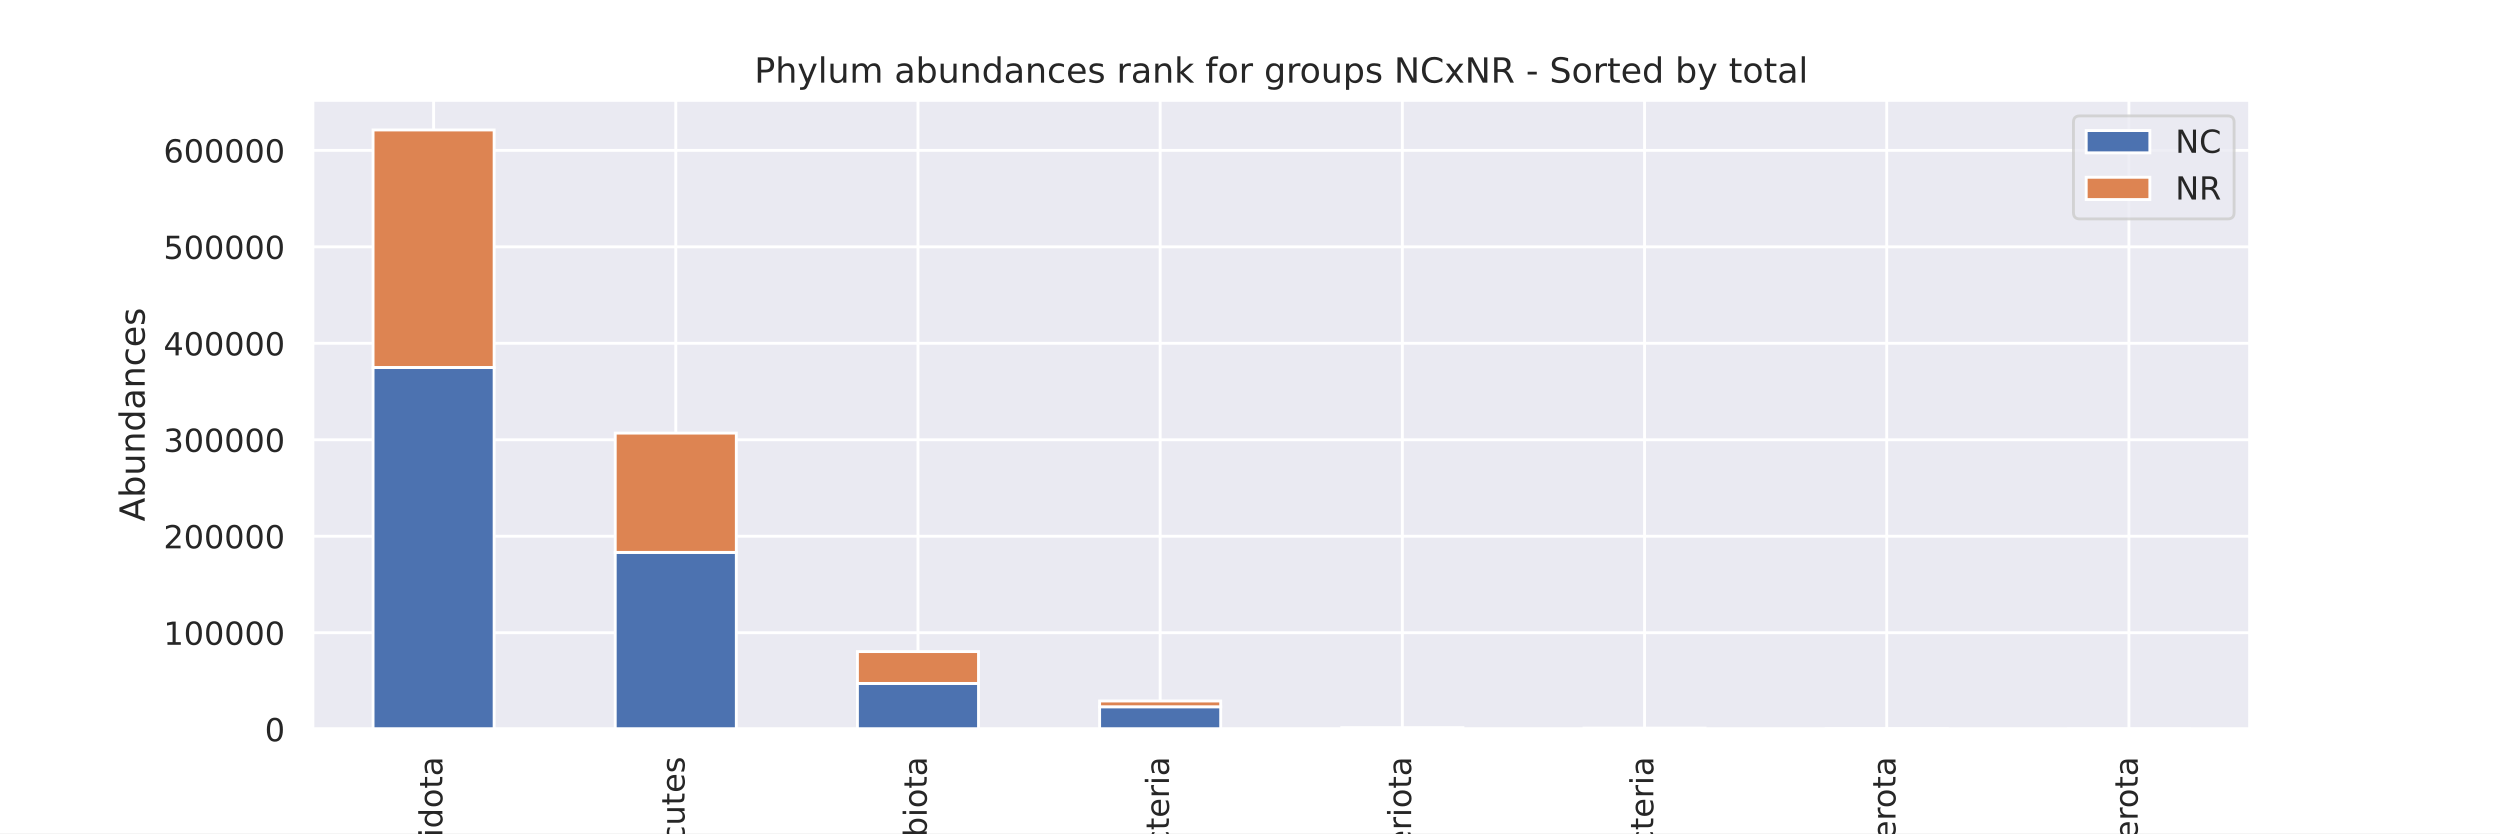
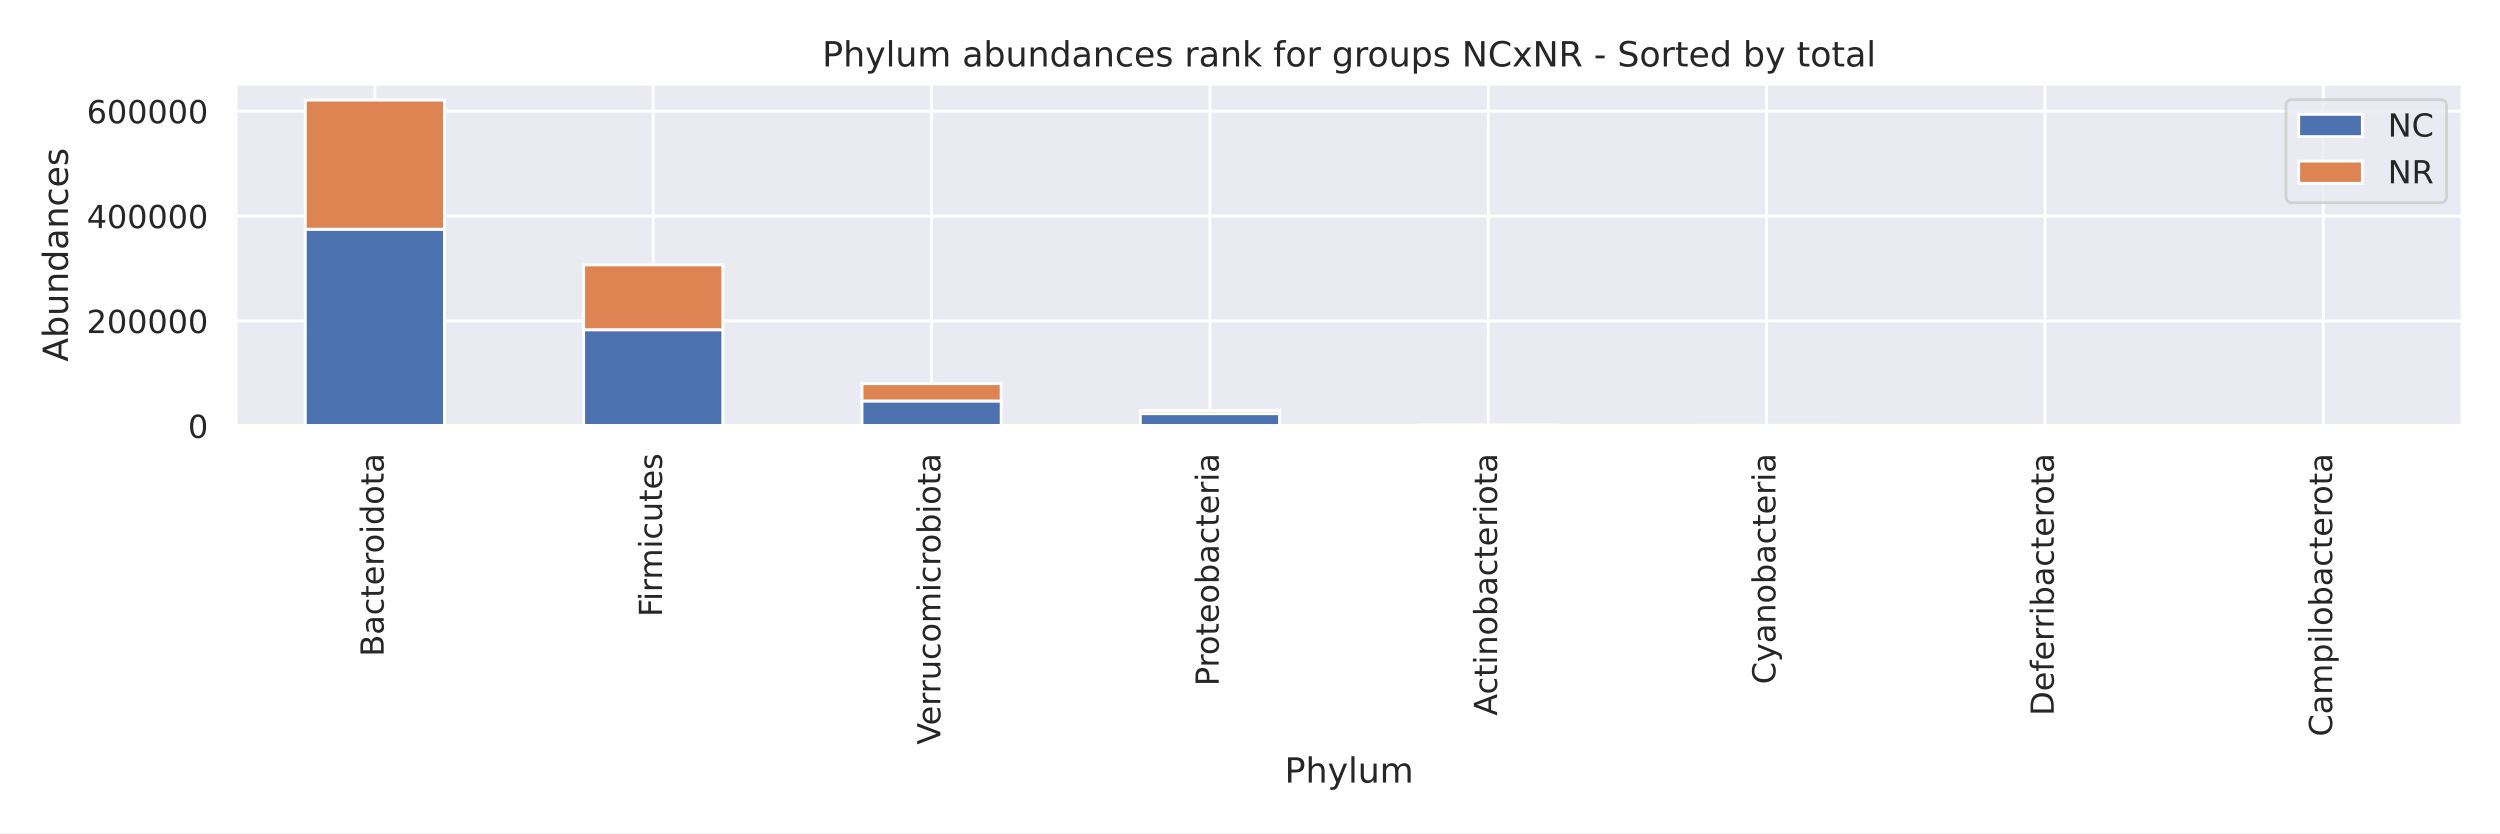
<svg xmlns="http://www.w3.org/2000/svg" xmlns:xlink="http://www.w3.org/1999/xlink" width="864pt" height="288pt" viewBox="0 0 864 288" version="1.1">
  <defs>
    <style type="text/css">*{stroke-linejoin: round; stroke-linecap: butt}</style>
  </defs>
  <g id="figure_1">
    <g id="patch_1">
      <path d="M 0 288  L 864 288  L 864 0  L 0 0  z " style="fill: #ffffff" />
    </g>
    <g id="axes_1">
      <g id="patch_2">
-         <path d="M 108 252  L 777.6 252  L 777.6 34.56  L 108 34.56  z " style="fill: #eaeaf2" />
+         <path d="M 81.46 147.165  L 851.04 147.165  L 851.04 28.96  L 81.46 28.96  z " style="fill: #eaeaf2" />
      </g>
      <g id="matplotlib.axis_1">
        <g id="xtick_1">
          <g id="line2d_1">
-             <path d="M 149.85 252  L 149.85 34.56  " clip-path="url(#p7068377403)" style="fill: none; stroke: #ffffff; stroke-linecap: round" />
+             <path d="M 129.559 147.165  L 129.559 28.96  " clip-path="url(#pd5eb55c039)" style="fill: none; stroke: #ffffff; stroke-linecap: round" />
          </g>
          <g id="text_1">
-             <g style="fill: #262626" transform="translate(152.8853 331.7453)rotate(-90)scale(0.11 -0.11)">
+             <g style="fill: #262626" transform="translate(132.5941 226.9103)rotate(-90)scale(0.11 -0.11)">
              <defs>
                <path id="DejaVuSans-42" d="M 1259 2228  L 1259 519  L 2272 519  Q 2781 519 3026 730  Q 3272 941 3272 1375  Q 3272 1813 3026 2020  Q 2781 2228 2272 2228  L 1259 2228  z M 1259 4147  L 1259 2741  L 2194 2741  Q 2656 2741 2882 2914  Q 3109 3088 3109 3444  Q 3109 3797 2882 3972  Q 2656 4147 2194 4147  L 1259 4147  z M 628 4666  L 2241 4666  Q 2963 4666 3353 4366  Q 3744 4066 3744 3513  Q 3744 3084 3544 2831  Q 3344 2578 2956 2516  Q 3422 2416 3680 2098  Q 3938 1781 3938 1306  Q 3938 681 3513 340  Q 3088 0 2303 0  L 628 0  L 628 4666  z " transform="scale(0.015625)" />
                <path id="DejaVuSans-61" d="M 2194 1759  Q 1497 1759 1228 1600  Q 959 1441 959 1056  Q 959 750 1161 570  Q 1363 391 1709 391  Q 2188 391 2477 730  Q 2766 1069 2766 1631  L 2766 1759  L 2194 1759  z M 3341 1997  L 3341 0  L 2766 0  L 2766 531  Q 2569 213 2275 61  Q 1981 -91 1556 -91  Q 1019 -91 701 211  Q 384 513 384 1019  Q 384 1609 779 1909  Q 1175 2209 1959 2209  L 2766 2209  L 2766 2266  Q 2766 2663 2505 2880  Q 2244 3097 1772 3097  Q 1472 3097 1187 3025  Q 903 2953 641 2809  L 641 3341  Q 956 3463 1253 3523  Q 1550 3584 1831 3584  Q 2591 3584 2966 3190  Q 3341 2797 3341 1997  z " transform="scale(0.015625)" />
                <path id="DejaVuSans-63" d="M 3122 3366  L 3122 2828  Q 2878 2963 2633 3030  Q 2388 3097 2138 3097  Q 1578 3097 1268 2742  Q 959 2388 959 1747  Q 959 1106 1268 751  Q 1578 397 2138 397  Q 2388 397 2633 464  Q 2878 531 3122 666  L 3122 134  Q 2881 22 2623 -34  Q 2366 -91 2075 -91  Q 1284 -91 818 406  Q 353 903 353 1747  Q 353 2603 823 3093  Q 1294 3584 2113 3584  Q 2378 3584 2631 3529  Q 2884 3475 3122 3366  z " transform="scale(0.015625)" />
                <path id="DejaVuSans-74" d="M 1172 4494  L 1172 3500  L 2356 3500  L 2356 3053  L 1172 3053  L 1172 1153  Q 1172 725 1289 603  Q 1406 481 1766 481  L 2356 481  L 2356 0  L 1766 0  Q 1100 0 847 248  Q 594 497 594 1153  L 594 3053  L 172 3053  L 172 3500  L 594 3500  L 594 4494  L 1172 4494  z " transform="scale(0.015625)" />
                <path id="DejaVuSans-65" d="M 3597 1894  L 3597 1613  L 953 1613  Q 991 1019 1311 708  Q 1631 397 2203 397  Q 2534 397 2845 478  Q 3156 559 3463 722  L 3463 178  Q 3153 47 2828 -22  Q 2503 -91 2169 -91  Q 1331 -91 842 396  Q 353 884 353 1716  Q 353 2575 817 3079  Q 1281 3584 2069 3584  Q 2775 3584 3186 3129  Q 3597 2675 3597 1894  z M 3022 2063  Q 3016 2534 2758 2815  Q 2500 3097 2075 3097  Q 1594 3097 1305 2825  Q 1016 2553 972 2059  L 3022 2063  z " transform="scale(0.015625)" />
                <path id="DejaVuSans-72" d="M 2631 2963  Q 2534 3019 2420 3045  Q 2306 3072 2169 3072  Q 1681 3072 1420 2755  Q 1159 2438 1159 1844  L 1159 0  L 581 0  L 581 3500  L 1159 3500  L 1159 2956  Q 1341 3275 1631 3429  Q 1922 3584 2338 3584  Q 2397 3584 2469 3576  Q 2541 3569 2628 3553  L 2631 2963  z " transform="scale(0.015625)" />
                <path id="DejaVuSans-6f" d="M 1959 3097  Q 1497 3097 1228 2736  Q 959 2375 959 1747  Q 959 1119 1226 758  Q 1494 397 1959 397  Q 2419 397 2687 759  Q 2956 1122 2956 1747  Q 2956 2369 2687 2733  Q 2419 3097 1959 3097  z M 1959 3584  Q 2709 3584 3137 3096  Q 3566 2609 3566 1747  Q 3566 888 3137 398  Q 2709 -91 1959 -91  Q 1206 -91 779 398  Q 353 888 353 1747  Q 353 2609 779 3096  Q 1206 3584 1959 3584  z " transform="scale(0.015625)" />
                <path id="DejaVuSans-69" d="M 603 3500  L 1178 3500  L 1178 0  L 603 0  L 603 3500  z M 603 4863  L 1178 4863  L 1178 4134  L 603 4134  L 603 4863  z " transform="scale(0.015625)" />
                <path id="DejaVuSans-64" d="M 2906 2969  L 2906 4863  L 3481 4863  L 3481 0  L 2906 0  L 2906 525  Q 2725 213 2448 61  Q 2172 -91 1784 -91  Q 1150 -91 751 415  Q 353 922 353 1747  Q 353 2572 751 3078  Q 1150 3584 1784 3584  Q 2172 3584 2448 3432  Q 2725 3281 2906 2969  z M 947 1747  Q 947 1113 1208 752  Q 1469 391 1925 391  Q 2381 391 2643 752  Q 2906 1113 2906 1747  Q 2906 2381 2643 2742  Q 2381 3103 1925 3103  Q 1469 3103 1208 2742  Q 947 2381 947 1747  z " transform="scale(0.015625)" />
              </defs>
              <use xlink:href="#DejaVuSans-42" />
              <use xlink:href="#DejaVuSans-61" x="68.604" />
              <use xlink:href="#DejaVuSans-63" x="129.883" />
              <use xlink:href="#DejaVuSans-74" x="184.863" />
              <use xlink:href="#DejaVuSans-65" x="224.072" />
              <use xlink:href="#DejaVuSans-72" x="285.596" />
              <use xlink:href="#DejaVuSans-6f" x="324.459" />
              <use xlink:href="#DejaVuSans-69" x="385.641" />
              <use xlink:href="#DejaVuSans-64" x="413.424" />
              <use xlink:href="#DejaVuSans-6f" x="476.9" />
              <use xlink:href="#DejaVuSans-74" x="538.082" />
              <use xlink:href="#DejaVuSans-61" x="577.291" />
            </g>
          </g>
        </g>
        <g id="xtick_2">
          <g id="line2d_2">
-             <path d="M 233.55 252  L 233.55 34.56  " clip-path="url(#p7068377403)" style="fill: none; stroke: #ffffff; stroke-linecap: round" />
+             <path d="M 225.756 147.165  L 225.756 28.96  " clip-path="url(#pd5eb55c039)" style="fill: none; stroke: #ffffff; stroke-linecap: round" />
          </g>
          <g id="text_2">
-             <g style="fill: #262626" transform="translate(236.5853 318.0159)rotate(-90)scale(0.11 -0.11)">
+             <g style="fill: #262626" transform="translate(228.7916 213.1809)rotate(-90)scale(0.11 -0.11)">
              <defs>
                <path id="DejaVuSans-46" d="M 628 4666  L 3309 4666  L 3309 4134  L 1259 4134  L 1259 2759  L 3109 2759  L 3109 2228  L 1259 2228  L 1259 0  L 628 0  L 628 4666  z " transform="scale(0.015625)" />
                <path id="DejaVuSans-6d" d="M 3328 2828  Q 3544 3216 3844 3400  Q 4144 3584 4550 3584  Q 5097 3584 5394 3201  Q 5691 2819 5691 2113  L 5691 0  L 5113 0  L 5113 2094  Q 5113 2597 4934 2840  Q 4756 3084 4391 3084  Q 3944 3084 3684 2787  Q 3425 2491 3425 1978  L 3425 0  L 2847 0  L 2847 2094  Q 2847 2600 2669 2842  Q 2491 3084 2119 3084  Q 1678 3084 1418 2786  Q 1159 2488 1159 1978  L 1159 0  L 581 0  L 581 3500  L 1159 3500  L 1159 2956  Q 1356 3278 1631 3431  Q 1906 3584 2284 3584  Q 2666 3584 2933 3390  Q 3200 3197 3328 2828  z " transform="scale(0.015625)" />
                <path id="DejaVuSans-75" d="M 544 1381  L 544 3500  L 1119 3500  L 1119 1403  Q 1119 906 1312 657  Q 1506 409 1894 409  Q 2359 409 2629 706  Q 2900 1003 2900 1516  L 2900 3500  L 3475 3500  L 3475 0  L 2900 0  L 2900 538  Q 2691 219 2414 64  Q 2138 -91 1772 -91  Q 1169 -91 856 284  Q 544 659 544 1381  z M 1991 3584  L 1991 3584  z " transform="scale(0.015625)" />
                <path id="DejaVuSans-73" d="M 2834 3397  L 2834 2853  Q 2591 2978 2328 3040  Q 2066 3103 1784 3103  Q 1356 3103 1142 2972  Q 928 2841 928 2578  Q 928 2378 1081 2264  Q 1234 2150 1697 2047  L 1894 2003  Q 2506 1872 2764 1633  Q 3022 1394 3022 966  Q 3022 478 2636 193  Q 2250 -91 1575 -91  Q 1294 -91 989 -36  Q 684 19 347 128  L 347 722  Q 666 556 975 473  Q 1284 391 1588 391  Q 1994 391 2212 530  Q 2431 669 2431 922  Q 2431 1156 2273 1281  Q 2116 1406 1581 1522  L 1381 1569  Q 847 1681 609 1914  Q 372 2147 372 2553  Q 372 3047 722 3315  Q 1072 3584 1716 3584  Q 2034 3584 2315 3537  Q 2597 3491 2834 3397  z " transform="scale(0.015625)" />
              </defs>
              <use xlink:href="#DejaVuSans-46" />
              <use xlink:href="#DejaVuSans-69" x="50.27" />
              <use xlink:href="#DejaVuSans-72" x="78.053" />
              <use xlink:href="#DejaVuSans-6d" x="117.416" />
              <use xlink:href="#DejaVuSans-69" x="214.828" />
              <use xlink:href="#DejaVuSans-63" x="242.611" />
              <use xlink:href="#DejaVuSans-75" x="297.592" />
              <use xlink:href="#DejaVuSans-74" x="360.971" />
              <use xlink:href="#DejaVuSans-65" x="400.18" />
              <use xlink:href="#DejaVuSans-73" x="461.703" />
            </g>
          </g>
        </g>
        <g id="xtick_3">
          <g id="line2d_3">
-             <path d="M 317.25 252  L 317.25 34.56  " clip-path="url(#p7068377403)" style="fill: none; stroke: #ffffff; stroke-linecap: round" />
+             <path d="M 321.954 147.165  L 321.954 28.96  " clip-path="url(#pd5eb55c039)" style="fill: none; stroke: #ffffff; stroke-linecap: round" />
          </g>
          <g id="text_3">
-             <g style="fill: #262626" transform="translate(320.2853 362.1895)rotate(-90)scale(0.11 -0.11)">
+             <g style="fill: #262626" transform="translate(324.9891 257.3545)rotate(-90)scale(0.11 -0.11)">
              <defs>
                <path id="DejaVuSans-56" d="M 1831 0  L 50 4666  L 709 4666  L 2188 738  L 3669 4666  L 4325 4666  L 2547 0  L 1831 0  z " transform="scale(0.015625)" />
                <path id="DejaVuSans-62" d="M 3116 1747  Q 3116 2381 2855 2742  Q 2594 3103 2138 3103  Q 1681 3103 1420 2742  Q 1159 2381 1159 1747  Q 1159 1113 1420 752  Q 1681 391 2138 391  Q 2594 391 2855 752  Q 3116 1113 3116 1747  z M 1159 2969  Q 1341 3281 1617 3432  Q 1894 3584 2278 3584  Q 2916 3584 3314 3078  Q 3713 2572 3713 1747  Q 3713 922 3314 415  Q 2916 -91 2278 -91  Q 1894 -91 1617 61  Q 1341 213 1159 525  L 1159 0  L 581 0  L 581 4863  L 1159 4863  L 1159 2969  z " transform="scale(0.015625)" />
              </defs>
              <use xlink:href="#DejaVuSans-56" />
              <use xlink:href="#DejaVuSans-65" x="60.658" />
              <use xlink:href="#DejaVuSans-72" x="122.182" />
              <use xlink:href="#DejaVuSans-72" x="161.545" />
              <use xlink:href="#DejaVuSans-75" x="202.658" />
              <use xlink:href="#DejaVuSans-63" x="266.037" />
              <use xlink:href="#DejaVuSans-6f" x="321.018" />
              <use xlink:href="#DejaVuSans-6d" x="382.199" />
              <use xlink:href="#DejaVuSans-69" x="479.611" />
              <use xlink:href="#DejaVuSans-63" x="507.395" />
              <use xlink:href="#DejaVuSans-72" x="562.375" />
              <use xlink:href="#DejaVuSans-6f" x="601.238" />
              <use xlink:href="#DejaVuSans-62" x="662.42" />
              <use xlink:href="#DejaVuSans-69" x="725.896" />
              <use xlink:href="#DejaVuSans-6f" x="753.68" />
              <use xlink:href="#DejaVuSans-74" x="814.861" />
              <use xlink:href="#DejaVuSans-61" x="854.07" />
            </g>
          </g>
        </g>
        <g id="xtick_4">
          <g id="line2d_4">
-             <path d="M 400.95 252  L 400.95 34.56  " clip-path="url(#p7068377403)" style="fill: none; stroke: #ffffff; stroke-linecap: round" />
+             <path d="M 418.151 147.165  L 418.151 28.96  " clip-path="url(#pd5eb55c039)" style="fill: none; stroke: #ffffff; stroke-linecap: round" />
          </g>
          <g id="text_4">
-             <g style="fill: #262626" transform="translate(403.9853 341.9289)rotate(-90)scale(0.11 -0.11)">
+             <g style="fill: #262626" transform="translate(421.1866 237.0939)rotate(-90)scale(0.11 -0.11)">
              <defs>
                <path id="DejaVuSans-50" d="M 1259 4147  L 1259 2394  L 2053 2394  Q 2494 2394 2734 2622  Q 2975 2850 2975 3272  Q 2975 3691 2734 3919  Q 2494 4147 2053 4147  L 1259 4147  z M 628 4666  L 2053 4666  Q 2838 4666 3239 4311  Q 3641 3956 3641 3272  Q 3641 2581 3239 2228  Q 2838 1875 2053 1875  L 1259 1875  L 1259 0  L 628 0  L 628 4666  z " transform="scale(0.015625)" />
              </defs>
              <use xlink:href="#DejaVuSans-50" />
              <use xlink:href="#DejaVuSans-72" x="58.553" />
              <use xlink:href="#DejaVuSans-6f" x="97.416" />
              <use xlink:href="#DejaVuSans-74" x="158.598" />
              <use xlink:href="#DejaVuSans-65" x="197.807" />
              <use xlink:href="#DejaVuSans-6f" x="259.33" />
              <use xlink:href="#DejaVuSans-62" x="320.512" />
              <use xlink:href="#DejaVuSans-61" x="383.988" />
              <use xlink:href="#DejaVuSans-63" x="445.268" />
              <use xlink:href="#DejaVuSans-74" x="500.248" />
              <use xlink:href="#DejaVuSans-65" x="539.457" />
              <use xlink:href="#DejaVuSans-72" x="600.98" />
              <use xlink:href="#DejaVuSans-69" x="642.094" />
              <use xlink:href="#DejaVuSans-61" x="669.877" />
            </g>
          </g>
        </g>
        <g id="xtick_5">
          <g id="line2d_5">
-             <path d="M 484.65 252  L 484.65 34.56  " clip-path="url(#p7068377403)" style="fill: none; stroke: #ffffff; stroke-linecap: round" />
+             <path d="M 514.349 147.165  L 514.349 28.96  " clip-path="url(#pd5eb55c039)" style="fill: none; stroke: #ffffff; stroke-linecap: round" />
          </g>
          <g id="text_5">
-             <g style="fill: #262626" transform="translate(487.6853 352.1658)rotate(-90)scale(0.11 -0.11)">
+             <g style="fill: #262626" transform="translate(517.3841 247.3308)rotate(-90)scale(0.11 -0.11)">
              <defs>
                <path id="DejaVuSans-41" d="M 2188 4044  L 1331 1722  L 3047 1722  L 2188 4044  z M 1831 4666  L 2547 4666  L 4325 0  L 3669 0  L 3244 1197  L 1141 1197  L 716 0  L 50 0  L 1831 4666  z " transform="scale(0.015625)" />
                <path id="DejaVuSans-6e" d="M 3513 2113  L 3513 0  L 2938 0  L 2938 2094  Q 2938 2591 2744 2837  Q 2550 3084 2163 3084  Q 1697 3084 1428 2787  Q 1159 2491 1159 1978  L 1159 0  L 581 0  L 581 3500  L 1159 3500  L 1159 2956  Q 1366 3272 1645 3428  Q 1925 3584 2291 3584  Q 2894 3584 3203 3211  Q 3513 2838 3513 2113  z " transform="scale(0.015625)" />
              </defs>
              <use xlink:href="#DejaVuSans-41" />
              <use xlink:href="#DejaVuSans-63" x="66.658" />
              <use xlink:href="#DejaVuSans-74" x="121.639" />
              <use xlink:href="#DejaVuSans-69" x="160.848" />
              <use xlink:href="#DejaVuSans-6e" x="188.631" />
              <use xlink:href="#DejaVuSans-6f" x="252.01" />
              <use xlink:href="#DejaVuSans-62" x="313.191" />
              <use xlink:href="#DejaVuSans-61" x="376.668" />
              <use xlink:href="#DejaVuSans-63" x="437.947" />
              <use xlink:href="#DejaVuSans-74" x="492.928" />
              <use xlink:href="#DejaVuSans-65" x="532.137" />
              <use xlink:href="#DejaVuSans-72" x="593.66" />
              <use xlink:href="#DejaVuSans-69" x="634.773" />
              <use xlink:href="#DejaVuSans-6f" x="662.557" />
              <use xlink:href="#DejaVuSans-74" x="723.738" />
              <use xlink:href="#DejaVuSans-61" x="762.947" />
            </g>
          </g>
        </g>
        <g id="xtick_6">
          <g id="line2d_6">
-             <path d="M 568.35 252  L 568.35 34.56  " clip-path="url(#p7068377403)" style="fill: none; stroke: #ffffff; stroke-linecap: round" />
+             <path d="M 610.546 147.165  L 610.546 28.96  " clip-path="url(#pd5eb55c039)" style="fill: none; stroke: #ffffff; stroke-linecap: round" />
          </g>
          <g id="text_6">
-             <g style="fill: #262626" transform="translate(571.3853 341.3067)rotate(-90)scale(0.11 -0.11)">
+             <g style="fill: #262626" transform="translate(613.5816 236.4717)rotate(-90)scale(0.11 -0.11)">
              <defs>
                <path id="DejaVuSans-43" d="M 4122 4306  L 4122 3641  Q 3803 3938 3442 4084  Q 3081 4231 2675 4231  Q 1875 4231 1450 3742  Q 1025 3253 1025 2328  Q 1025 1406 1450 917  Q 1875 428 2675 428  Q 3081 428 3442 575  Q 3803 722 4122 1019  L 4122 359  Q 3791 134 3420 21  Q 3050 -91 2638 -91  Q 1578 -91 968 557  Q 359 1206 359 2328  Q 359 3453 968 4101  Q 1578 4750 2638 4750  Q 3056 4750 3426 4639  Q 3797 4528 4122 4306  z " transform="scale(0.015625)" />
                <path id="DejaVuSans-79" d="M 2059 -325  Q 1816 -950 1584 -1140  Q 1353 -1331 966 -1331  L 506 -1331  L 506 -850  L 844 -850  Q 1081 -850 1212 -737  Q 1344 -625 1503 -206  L 1606 56  L 191 3500  L 800 3500  L 1894 763  L 2988 3500  L 3597 3500  L 2059 -325  z " transform="scale(0.015625)" />
              </defs>
              <use xlink:href="#DejaVuSans-43" />
              <use xlink:href="#DejaVuSans-79" x="69.824" />
              <use xlink:href="#DejaVuSans-61" x="129.004" />
              <use xlink:href="#DejaVuSans-6e" x="190.283" />
              <use xlink:href="#DejaVuSans-6f" x="253.662" />
              <use xlink:href="#DejaVuSans-62" x="314.844" />
              <use xlink:href="#DejaVuSans-61" x="378.32" />
              <use xlink:href="#DejaVuSans-63" x="439.6" />
              <use xlink:href="#DejaVuSans-74" x="494.58" />
              <use xlink:href="#DejaVuSans-65" x="533.789" />
              <use xlink:href="#DejaVuSans-72" x="595.312" />
              <use xlink:href="#DejaVuSans-69" x="636.426" />
              <use xlink:href="#DejaVuSans-61" x="664.209" />
            </g>
          </g>
        </g>
        <g id="xtick_7">
          <g id="line2d_7">
-             <path d="M 652.05 252  L 652.05 34.56  " clip-path="url(#p7068377403)" style="fill: none; stroke: #ffffff; stroke-linecap: round" />
+             <path d="M 706.744 147.165  L 706.744 28.96  " clip-path="url(#pd5eb55c039)" style="fill: none; stroke: #ffffff; stroke-linecap: round" />
          </g>
          <g id="text_7">
-             <g style="fill: #262626" transform="translate(655.0853 352.1984)rotate(-90)scale(0.11 -0.11)">
+             <g style="fill: #262626" transform="translate(709.7791 247.3634)rotate(-90)scale(0.11 -0.11)">
              <defs>
                <path id="DejaVuSans-44" d="M 1259 4147  L 1259 519  L 2022 519  Q 2988 519 3436 956  Q 3884 1394 3884 2338  Q 3884 3275 3436 3711  Q 2988 4147 2022 4147  L 1259 4147  z M 628 4666  L 1925 4666  Q 3281 4666 3915 4102  Q 4550 3538 4550 2338  Q 4550 1131 3912 565  Q 3275 0 1925 0  L 628 0  L 628 4666  z " transform="scale(0.015625)" />
                <path id="DejaVuSans-66" d="M 2375 4863  L 2375 4384  L 1825 4384  Q 1516 4384 1395 4259  Q 1275 4134 1275 3809  L 1275 3500  L 2222 3500  L 2222 3053  L 1275 3053  L 1275 0  L 697 0  L 697 3053  L 147 3053  L 147 3500  L 697 3500  L 697 3744  Q 697 4328 969 4595  Q 1241 4863 1831 4863  L 2375 4863  z " transform="scale(0.015625)" />
              </defs>
              <use xlink:href="#DejaVuSans-44" />
              <use xlink:href="#DejaVuSans-65" x="77.002" />
              <use xlink:href="#DejaVuSans-66" x="138.525" />
              <use xlink:href="#DejaVuSans-65" x="173.73" />
              <use xlink:href="#DejaVuSans-72" x="235.254" />
              <use xlink:href="#DejaVuSans-72" x="274.617" />
              <use xlink:href="#DejaVuSans-69" x="315.73" />
              <use xlink:href="#DejaVuSans-62" x="343.514" />
              <use xlink:href="#DejaVuSans-61" x="406.99" />
              <use xlink:href="#DejaVuSans-63" x="468.27" />
              <use xlink:href="#DejaVuSans-74" x="523.25" />
              <use xlink:href="#DejaVuSans-65" x="562.459" />
              <use xlink:href="#DejaVuSans-72" x="623.982" />
              <use xlink:href="#DejaVuSans-6f" x="662.846" />
              <use xlink:href="#DejaVuSans-74" x="724.027" />
              <use xlink:href="#DejaVuSans-61" x="763.236" />
            </g>
          </g>
        </g>
        <g id="xtick_8">
          <g id="line2d_8">
-             <path d="M 735.75 252  L 735.75 34.56  " clip-path="url(#p7068377403)" style="fill: none; stroke: #ffffff; stroke-linecap: round" />
+             <path d="M 802.941 147.165  L 802.941 28.96  " clip-path="url(#pd5eb55c039)" style="fill: none; stroke: #ffffff; stroke-linecap: round" />
          </g>
          <g id="text_8">
-             <g style="fill: #262626" transform="translate(738.7853 359.3742)rotate(-90)scale(0.11 -0.11)">
+             <g style="fill: #262626" transform="translate(805.9766 254.5392)rotate(-90)scale(0.11 -0.11)">
              <defs>
                <path id="DejaVuSans-70" d="M 1159 525  L 1159 -1331  L 581 -1331  L 581 3500  L 1159 3500  L 1159 2969  Q 1341 3281 1617 3432  Q 1894 3584 2278 3584  Q 2916 3584 3314 3078  Q 3713 2572 3713 1747  Q 3713 922 3314 415  Q 2916 -91 2278 -91  Q 1894 -91 1617 61  Q 1341 213 1159 525  z M 3116 1747  Q 3116 2381 2855 2742  Q 2594 3103 2138 3103  Q 1681 3103 1420 2742  Q 1159 2381 1159 1747  Q 1159 1113 1420 752  Q 1681 391 2138 391  Q 2594 391 2855 752  Q 3116 1113 3116 1747  z " transform="scale(0.015625)" />
                <path id="DejaVuSans-6c" d="M 603 4863  L 1178 4863  L 1178 0  L 603 0  L 603 4863  z " transform="scale(0.015625)" />
              </defs>
              <use xlink:href="#DejaVuSans-43" />
              <use xlink:href="#DejaVuSans-61" x="69.824" />
              <use xlink:href="#DejaVuSans-6d" x="131.104" />
              <use xlink:href="#DejaVuSans-70" x="228.516" />
              <use xlink:href="#DejaVuSans-69" x="291.992" />
              <use xlink:href="#DejaVuSans-6c" x="319.775" />
              <use xlink:href="#DejaVuSans-6f" x="347.559" />
              <use xlink:href="#DejaVuSans-62" x="408.74" />
              <use xlink:href="#DejaVuSans-61" x="472.217" />
              <use xlink:href="#DejaVuSans-63" x="533.496" />
              <use xlink:href="#DejaVuSans-74" x="588.477" />
              <use xlink:href="#DejaVuSans-65" x="627.686" />
              <use xlink:href="#DejaVuSans-72" x="689.209" />
              <use xlink:href="#DejaVuSans-6f" x="728.072" />
              <use xlink:href="#DejaVuSans-74" x="789.254" />
              <use xlink:href="#DejaVuSans-61" x="828.463" />
            </g>
          </g>
        </g>
        <g id="text_9">
-           <g style="fill: #262626" transform="translate(420.5147 375.3077)scale(0.12 -0.12)">
+           <g style="fill: #262626" transform="translate(443.9647 270.4727)scale(0.12 -0.12)">
            <defs>
              <path id="DejaVuSans-68" d="M 3513 2113  L 3513 0  L 2938 0  L 2938 2094  Q 2938 2591 2744 2837  Q 2550 3084 2163 3084  Q 1697 3084 1428 2787  Q 1159 2491 1159 1978  L 1159 0  L 581 0  L 581 4863  L 1159 4863  L 1159 2956  Q 1366 3272 1645 3428  Q 1925 3584 2291 3584  Q 2894 3584 3203 3211  Q 3513 2838 3513 2113  z " transform="scale(0.015625)" />
            </defs>
            <use xlink:href="#DejaVuSans-50" />
            <use xlink:href="#DejaVuSans-68" x="60.303" />
            <use xlink:href="#DejaVuSans-79" x="123.682" />
            <use xlink:href="#DejaVuSans-6c" x="182.861" />
            <use xlink:href="#DejaVuSans-75" x="210.645" />
            <use xlink:href="#DejaVuSans-6d" x="274.023" />
          </g>
        </g>
      </g>
      <g id="matplotlib.axis_2">
        <g id="ytick_1">
          <g id="line2d_9">
-             <path d="M 108 252  L 777.6 252  " clip-path="url(#p7068377403)" style="fill: none; stroke: #ffffff; stroke-linecap: round" />
+             <path d="M 81.46 147.165  L 851.04 147.165  " clip-path="url(#pd5eb55c039)" style="fill: none; stroke: #ffffff; stroke-linecap: round" />
          </g>
          <g id="text_10">
-             <g style="fill: #262626" transform="translate(91.50125 256.1791)scale(0.11 -0.11)">
+             <g style="fill: #262626" transform="translate(64.96125 151.3441)scale(0.11 -0.11)">
              <defs>
                <path id="DejaVuSans-30" d="M 2034 4250  Q 1547 4250 1301 3770  Q 1056 3291 1056 2328  Q 1056 1369 1301 889  Q 1547 409 2034 409  Q 2525 409 2770 889  Q 3016 1369 3016 2328  Q 3016 3291 2770 3770  Q 2525 4250 2034 4250  z M 2034 4750  Q 2819 4750 3233 4129  Q 3647 3509 3647 2328  Q 3647 1150 3233 529  Q 2819 -91 2034 -91  Q 1250 -91 836 529  Q 422 1150 422 2328  Q 422 3509 836 4129  Q 1250 4750 2034 4750  z " transform="scale(0.015625)" />
              </defs>
              <use xlink:href="#DejaVuSans-30" />
            </g>
          </g>
        </g>
        <g id="ytick_2">
          <g id="line2d_10">
-             <path d="M 108 218.661  L 777.6 218.661  " clip-path="url(#p7068377403)" style="fill: none; stroke: #ffffff; stroke-linecap: round" />
+             <path d="M 81.46 110.918  L 851.04 110.918  " clip-path="url(#pd5eb55c039)" style="fill: none; stroke: #ffffff; stroke-linecap: round" />
          </g>
          <g id="text_11">
-             <g style="fill: #262626" transform="translate(56.5075 222.8405)scale(0.11 -0.11)">
-               <defs>
-                 <path id="DejaVuSans-31" d="M 794 531  L 1825 531  L 1825 4091  L 703 3866  L 703 4441  L 1819 4666  L 2450 4666  L 2450 531  L 3481 531  L 3481 0  L 794 0  L 794 531  z " transform="scale(0.015625)" />
-               </defs>
-               <use xlink:href="#DejaVuSans-31" />
-               <use xlink:href="#DejaVuSans-30" x="63.623" />
-               <use xlink:href="#DejaVuSans-30" x="127.246" />
-               <use xlink:href="#DejaVuSans-30" x="190.869" />
-               <use xlink:href="#DejaVuSans-30" x="254.492" />
-               <use xlink:href="#DejaVuSans-30" x="318.115" />
-             </g>
-           </g>
-         </g>
-         <g id="ytick_3">
-           <g id="line2d_11">
-             <path d="M 108 185.323  L 777.6 185.323  " clip-path="url(#p7068377403)" style="fill: none; stroke: #ffffff; stroke-linecap: round" />
-           </g>
-           <g id="text_12">
-             <g style="fill: #262626" transform="translate(56.5075 189.5018)scale(0.11 -0.11)">
+             <g style="fill: #262626" transform="translate(29.9675 115.0969)scale(0.11 -0.11)">
              <defs>
                <path id="DejaVuSans-32" d="M 1228 531  L 3431 531  L 3431 0  L 469 0  L 469 531  Q 828 903 1448 1529  Q 2069 2156 2228 2338  Q 2531 2678 2651 2914  Q 2772 3150 2772 3378  Q 2772 3750 2511 3984  Q 2250 4219 1831 4219  Q 1534 4219 1204 4116  Q 875 4013 500 3803  L 500 4441  Q 881 4594 1212 4672  Q 1544 4750 1819 4750  Q 2544 4750 2975 4387  Q 3406 4025 3406 3419  Q 3406 3131 3298 2873  Q 3191 2616 2906 2266  Q 2828 2175 2409 1742  Q 1991 1309 1228 531  z " transform="scale(0.015625)" />
              </defs>
              <use xlink:href="#DejaVuSans-32" />
              <use xlink:href="#DejaVuSans-30" x="63.623" />
              <use xlink:href="#DejaVuSans-30" x="127.246" />
              <use xlink:href="#DejaVuSans-30" x="190.869" />
              <use xlink:href="#DejaVuSans-30" x="254.492" />
              <use xlink:href="#DejaVuSans-30" x="318.115" />
            </g>
          </g>
        </g>
-         <g id="ytick_4">
-           <g id="line2d_12">
-             <path d="M 108 151.984  L 777.6 151.984  " clip-path="url(#p7068377403)" style="fill: none; stroke: #ffffff; stroke-linecap: round" />
-           </g>
-           <g id="text_13">
-             <g style="fill: #262626" transform="translate(56.5075 156.1632)scale(0.11 -0.11)">
-               <defs>
-                 <path id="DejaVuSans-33" d="M 2597 2516  Q 3050 2419 3304 2112  Q 3559 1806 3559 1356  Q 3559 666 3084 287  Q 2609 -91 1734 -91  Q 1441 -91 1130 -33  Q 819 25 488 141  L 488 750  Q 750 597 1062 519  Q 1375 441 1716 441  Q 2309 441 2620 675  Q 2931 909 2931 1356  Q 2931 1769 2642 2001  Q 2353 2234 1838 2234  L 1294 2234  L 1294 2753  L 1863 2753  Q 2328 2753 2575 2939  Q 2822 3125 2822 3475  Q 2822 3834 2567 4026  Q 2313 4219 1838 4219  Q 1578 4219 1281 4162  Q 984 4106 628 3988  L 628 4550  Q 988 4650 1302 4700  Q 1616 4750 1894 4750  Q 2613 4750 3031 4423  Q 3450 4097 3450 3541  Q 3450 3153 3228 2886  Q 3006 2619 2597 2516  z " transform="scale(0.015625)" />
-               </defs>
-               <use xlink:href="#DejaVuSans-33" />
-               <use xlink:href="#DejaVuSans-30" x="63.623" />
-               <use xlink:href="#DejaVuSans-30" x="127.246" />
-               <use xlink:href="#DejaVuSans-30" x="190.869" />
-               <use xlink:href="#DejaVuSans-30" x="254.492" />
-               <use xlink:href="#DejaVuSans-30" x="318.115" />
-             </g>
-           </g>
-         </g>
-         <g id="ytick_5">
-           <g id="line2d_13">
-             <path d="M 108 118.645  L 777.6 118.645  " clip-path="url(#p7068377403)" style="fill: none; stroke: #ffffff; stroke-linecap: round" />
-           </g>
-           <g id="text_14">
-             <g style="fill: #262626" transform="translate(56.5075 122.8245)scale(0.11 -0.11)">
+         <g id="ytick_3">
+           <g id="line2d_11">
+             <path d="M 81.46 74.671  L 851.04 74.671  " clip-path="url(#pd5eb55c039)" style="fill: none; stroke: #ffffff; stroke-linecap: round" />
+           </g>
+           <g id="text_12">
+             <g style="fill: #262626" transform="translate(29.9675 78.84974)scale(0.11 -0.11)">
              <defs>
                <path id="DejaVuSans-34" d="M 2419 4116  L 825 1625  L 2419 1625  L 2419 4116  z M 2253 4666  L 3047 4666  L 3047 1625  L 3713 1625  L 3713 1100  L 3047 1100  L 3047 0  L 2419 0  L 2419 1100  L 313 1100  L 313 1709  L 2253 4666  z " transform="scale(0.015625)" />
              </defs>
              <use xlink:href="#DejaVuSans-34" />
              <use xlink:href="#DejaVuSans-30" x="63.623" />
              <use xlink:href="#DejaVuSans-30" x="127.246" />
              <use xlink:href="#DejaVuSans-30" x="190.869" />
              <use xlink:href="#DejaVuSans-30" x="254.492" />
              <use xlink:href="#DejaVuSans-30" x="318.115" />
            </g>
          </g>
        </g>
-         <g id="ytick_6">
-           <g id="line2d_14">
-             <path d="M 108 85.307  L 777.6 85.307  " clip-path="url(#p7068377403)" style="fill: none; stroke: #ffffff; stroke-linecap: round" />
-           </g>
-           <g id="text_15">
-             <g style="fill: #262626" transform="translate(56.5075 89.48587)scale(0.11 -0.11)">
-               <defs>
-                 <path id="DejaVuSans-35" d="M 691 4666  L 3169 4666  L 3169 4134  L 1269 4134  L 1269 2991  Q 1406 3038 1543 3061  Q 1681 3084 1819 3084  Q 2600 3084 3056 2656  Q 3513 2228 3513 1497  Q 3513 744 3044 326  Q 2575 -91 1722 -91  Q 1428 -91 1123 -41  Q 819 9 494 109  L 494 744  Q 775 591 1075 516  Q 1375 441 1709 441  Q 2250 441 2565 725  Q 2881 1009 2881 1497  Q 2881 1984 2565 2268  Q 2250 2553 1709 2553  Q 1456 2553 1204 2497  Q 953 2441 691 2322  L 691 4666  z " transform="scale(0.015625)" />
-               </defs>
-               <use xlink:href="#DejaVuSans-35" />
-               <use xlink:href="#DejaVuSans-30" x="63.623" />
-               <use xlink:href="#DejaVuSans-30" x="127.246" />
-               <use xlink:href="#DejaVuSans-30" x="190.869" />
-               <use xlink:href="#DejaVuSans-30" x="254.492" />
-               <use xlink:href="#DejaVuSans-30" x="318.115" />
-             </g>
-           </g>
-         </g>
-         <g id="ytick_7">
-           <g id="line2d_15">
-             <path d="M 108 51.968  L 777.6 51.968  " clip-path="url(#p7068377403)" style="fill: none; stroke: #ffffff; stroke-linecap: round" />
-           </g>
-           <g id="text_16">
-             <g style="fill: #262626" transform="translate(56.5075 56.14722)scale(0.11 -0.11)">
+         <g id="ytick_4">
+           <g id="line2d_12">
+             <path d="M 81.46 38.423  L 851.04 38.423  " clip-path="url(#pd5eb55c039)" style="fill: none; stroke: #ffffff; stroke-linecap: round" />
+           </g>
+           <g id="text_13">
+             <g style="fill: #262626" transform="translate(29.9675 42.60254)scale(0.11 -0.11)">
              <defs>
                <path id="DejaVuSans-36" d="M 2113 2584  Q 1688 2584 1439 2293  Q 1191 2003 1191 1497  Q 1191 994 1439 701  Q 1688 409 2113 409  Q 2538 409 2786 701  Q 3034 994 3034 1497  Q 3034 2003 2786 2293  Q 2538 2584 2113 2584  z M 3366 4563  L 3366 3988  Q 3128 4100 2886 4159  Q 2644 4219 2406 4219  Q 1781 4219 1451 3797  Q 1122 3375 1075 2522  Q 1259 2794 1537 2939  Q 1816 3084 2150 3084  Q 2853 3084 3261 2657  Q 3669 2231 3669 1497  Q 3669 778 3244 343  Q 2819 -91 2113 -91  Q 1303 -91 875 529  Q 447 1150 447 2328  Q 447 3434 972 4092  Q 1497 4750 2381 4750  Q 2619 4750 2861 4703  Q 3103 4656 3366 4563  z " transform="scale(0.015625)" />
              </defs>
              <use xlink:href="#DejaVuSans-36" />
              <use xlink:href="#DejaVuSans-30" x="63.623" />
              <use xlink:href="#DejaVuSans-30" x="127.246" />
              <use xlink:href="#DejaVuSans-30" x="190.869" />
              <use xlink:href="#DejaVuSans-30" x="254.492" />
              <use xlink:href="#DejaVuSans-30" x="318.115" />
            </g>
          </g>
        </g>
-         <g id="text_17">
-           <g style="fill: #262626" transform="translate(50.01188 180.2034)rotate(-90)scale(0.12 -0.12)">
+         <g id="text_14">
+           <g style="fill: #262626" transform="translate(23.47188 124.9859)rotate(-90)scale(0.12 -0.12)">
            <use xlink:href="#DejaVuSans-41" />
            <use xlink:href="#DejaVuSans-62" x="68.408" />
            <use xlink:href="#DejaVuSans-75" x="131.885" />
            <use xlink:href="#DejaVuSans-6e" x="195.264" />
            <use xlink:href="#DejaVuSans-64" x="258.643" />
            <use xlink:href="#DejaVuSans-61" x="322.119" />
            <use xlink:href="#DejaVuSans-6e" x="383.398" />
            <use xlink:href="#DejaVuSans-63" x="446.777" />
            <use xlink:href="#DejaVuSans-65" x="501.758" />
            <use xlink:href="#DejaVuSans-73" x="563.281" />
          </g>
        </g>
      </g>
      <g id="patch_3">
-         <path d="M 128.925 252  L 170.775 252  L 170.775 126.995  L 128.925 126.995  z " clip-path="url(#p7068377403)" style="fill: #4c72b0; stroke: #ffffff; stroke-linejoin: miter" />
+         <path d="M 105.509 147.165  L 153.608 147.165  L 153.608 79.21  L 105.509 79.21  z " clip-path="url(#pd5eb55c039)" style="fill: #4c72b0; stroke: #ffffff; stroke-linejoin: miter" />
      </g>
      <g id="patch_4">
-         <path d="M 212.625 252  L 254.475 252  L 254.475 190.911  L 212.625 190.911  z " clip-path="url(#p7068377403)" style="fill: #4c72b0; stroke: #ffffff; stroke-linejoin: miter" />
+         <path d="M 201.707 147.165  L 249.806 147.165  L 249.806 113.955  L 201.707 113.955  z " clip-path="url(#pd5eb55c039)" style="fill: #4c72b0; stroke: #ffffff; stroke-linejoin: miter" />
      </g>
      <g id="patch_5">
-         <path d="M 296.325 252  L 338.175 252  L 338.175 236.194  L 296.325 236.194  z " clip-path="url(#p7068377403)" style="fill: #4c72b0; stroke: #ffffff; stroke-linejoin: miter" />
+         <path d="M 297.904 147.165  L 346.003 147.165  L 346.003 138.573  L 297.904 138.573  z " clip-path="url(#pd5eb55c039)" style="fill: #4c72b0; stroke: #ffffff; stroke-linejoin: miter" />
      </g>
      <g id="patch_6">
-         <path d="M 380.025 252  L 421.875 252  L 421.875 244.261  L 380.025 244.261  z " clip-path="url(#p7068377403)" style="fill: #4c72b0; stroke: #ffffff; stroke-linejoin: miter" />
+         <path d="M 394.102 147.165  L 442.201 147.165  L 442.201 142.958  L 394.102 142.958  z " clip-path="url(#pd5eb55c039)" style="fill: #4c72b0; stroke: #ffffff; stroke-linejoin: miter" />
      </g>
      <g id="patch_7">
-         <path d="M 463.725 252  L 505.575 252  L 505.575 251.887  L 463.725 251.887  z " clip-path="url(#p7068377403)" style="fill: #4c72b0; stroke: #ffffff; stroke-linejoin: miter" />
+         <path d="M 490.299 147.165  L 538.398 147.165  L 538.398 147.104  L 490.299 147.104  z " clip-path="url(#pd5eb55c039)" style="fill: #4c72b0; stroke: #ffffff; stroke-linejoin: miter" />
      </g>
      <g id="patch_8">
-         <path d="M 547.425 252  L 589.275 252  L 589.275 251.645  L 547.425 251.645  z " clip-path="url(#p7068377403)" style="fill: #4c72b0; stroke: #ffffff; stroke-linejoin: miter" />
+         <path d="M 586.497 147.165  L 634.596 147.165  L 634.596 146.972  L 586.497 146.972  z " clip-path="url(#pd5eb55c039)" style="fill: #4c72b0; stroke: #ffffff; stroke-linejoin: miter" />
      </g>
      <g id="patch_9">
-         <path d="M 631.125 252  L 672.975 252  L 672.975 251.923  L 631.125 251.923  z " clip-path="url(#p7068377403)" style="fill: #4c72b0; stroke: #ffffff; stroke-linejoin: miter" />
+         <path d="M 682.694 147.165  L 730.793 147.165  L 730.793 147.123  L 682.694 147.123  z " clip-path="url(#pd5eb55c039)" style="fill: #4c72b0; stroke: #ffffff; stroke-linejoin: miter" />
      </g>
      <g id="patch_10">
-         <path d="M 714.825 252  L 756.675 252  L 756.675 251.997  L 714.825 251.997  z " clip-path="url(#p7068377403)" style="fill: #4c72b0; stroke: #ffffff; stroke-linejoin: miter" />
+         <path d="M 778.892 147.165  L 826.991 147.165  L 826.991 147.164  L 778.892 147.164  z " clip-path="url(#pd5eb55c039)" style="fill: #4c72b0; stroke: #ffffff; stroke-linejoin: miter" />
      </g>
      <g id="patch_11">
-         <path d="M 128.925 126.995  L 170.775 126.995  L 170.775 44.914  L 128.925 44.914  z " clip-path="url(#p7068377403)" style="fill: #dd8452; stroke: #ffffff; stroke-linejoin: miter" />
+         <path d="M 105.509 79.21  L 153.608 79.21  L 153.608 34.589  L 105.509 34.589  z " clip-path="url(#pd5eb55c039)" style="fill: #dd8452; stroke: #ffffff; stroke-linejoin: miter" />
      </g>
      <g id="patch_12">
-         <path d="M 212.625 190.911  L 254.475 190.911  L 254.475 149.68  L 212.625 149.68  z " clip-path="url(#p7068377403)" style="fill: #dd8452; stroke: #ffffff; stroke-linejoin: miter" />
+         <path d="M 201.707 113.955  L 249.806 113.955  L 249.806 91.541  L 201.707 91.541  z " clip-path="url(#pd5eb55c039)" style="fill: #dd8452; stroke: #ffffff; stroke-linejoin: miter" />
      </g>
      <g id="patch_13">
-         <path d="M 296.325 236.194  L 338.175 236.194  L 338.175 225.187  L 296.325 225.187  z " clip-path="url(#p7068377403)" style="fill: #dd8452; stroke: #ffffff; stroke-linejoin: miter" />
+         <path d="M 297.904 138.573  L 346.003 138.573  L 346.003 132.589  L 297.904 132.589  z " clip-path="url(#pd5eb55c039)" style="fill: #dd8452; stroke: #ffffff; stroke-linejoin: miter" />
      </g>
      <g id="patch_14">
-         <path d="M 380.025 244.261  L 421.875 244.261  L 421.875 242.263  L 380.025 242.263  z " clip-path="url(#p7068377403)" style="fill: #dd8452; stroke: #ffffff; stroke-linejoin: miter" />
+         <path d="M 394.102 142.958  L 442.201 142.958  L 442.201 141.872  L 394.102 141.872  z " clip-path="url(#pd5eb55c039)" style="fill: #dd8452; stroke: #ffffff; stroke-linejoin: miter" />
      </g>
      <g id="patch_15">
-         <path d="M 463.725 251.887  L 505.575 251.887  L 505.575 251.478  L 463.725 251.478  z " clip-path="url(#p7068377403)" style="fill: #dd8452; stroke: #ffffff; stroke-linejoin: miter" />
+         <path d="M 490.299 147.104  L 538.398 147.104  L 538.398 146.881  L 490.299 146.881  z " clip-path="url(#pd5eb55c039)" style="fill: #dd8452; stroke: #ffffff; stroke-linejoin: miter" />
      </g>
      <g id="patch_16">
-         <path d="M 547.425 252  L 589.275 252  L 589.275 252  L 547.425 252  z " clip-path="url(#p7068377403)" style="fill: #dd8452; stroke: #ffffff; stroke-linejoin: miter" />
+         <path d="M 586.497 147.165  L 634.596 147.165  L 634.596 147.165  L 586.497 147.165  z " clip-path="url(#pd5eb55c039)" style="fill: #dd8452; stroke: #ffffff; stroke-linejoin: miter" />
      </g>
      <g id="patch_17">
-         <path d="M 631.125 251.923  L 672.975 251.923  L 672.975 251.917  L 631.125 251.917  z " clip-path="url(#p7068377403)" style="fill: #dd8452; stroke: #ffffff; stroke-linejoin: miter" />
+         <path d="M 682.694 147.123  L 730.793 147.123  L 730.793 147.12  L 682.694 147.12  z " clip-path="url(#pd5eb55c039)" style="fill: #dd8452; stroke: #ffffff; stroke-linejoin: miter" />
      </g>
      <g id="patch_18">
-         <path d="M 714.825 251.997  L 756.675 251.997  L 756.675 251.995  L 714.825 251.995  z " clip-path="url(#p7068377403)" style="fill: #dd8452; stroke: #ffffff; stroke-linejoin: miter" />
+         <path d="M 778.892 147.164  L 826.991 147.164  L 826.991 147.162  L 778.892 147.162  z " clip-path="url(#pd5eb55c039)" style="fill: #dd8452; stroke: #ffffff; stroke-linejoin: miter" />
      </g>
      <g id="patch_19">
-         <path d="M 108 252  L 108 34.56  " style="fill: none; stroke: #ffffff; stroke-width: 1.25; stroke-linejoin: miter; stroke-linecap: square" />
+         <path d="M 81.46 147.165  L 81.46 28.96  " style="fill: none; stroke: #ffffff; stroke-width: 1.25; stroke-linejoin: miter; stroke-linecap: square" />
      </g>
      <g id="patch_20">
-         <path d="M 777.6 252  L 777.6 34.56  " style="fill: none; stroke: #ffffff; stroke-width: 1.25; stroke-linejoin: miter; stroke-linecap: square" />
+         <path d="M 851.04 147.165  L 851.04 28.96  " style="fill: none; stroke: #ffffff; stroke-width: 1.25; stroke-linejoin: miter; stroke-linecap: square" />
      </g>
      <g id="patch_21">
-         <path d="M 108 252  L 777.6 252  " style="fill: none; stroke: #ffffff; stroke-width: 1.25; stroke-linejoin: miter; stroke-linecap: square" />
+         <path d="M 81.46 147.165  L 851.04 147.165  " style="fill: none; stroke: #ffffff; stroke-width: 1.25; stroke-linejoin: miter; stroke-linecap: square" />
      </g>
      <g id="patch_22">
-         <path d="M 108 34.56  L 777.6 34.56  " style="fill: none; stroke: #ffffff; stroke-width: 1.25; stroke-linejoin: miter; stroke-linecap: square" />
-       </g>
-       <g id="text_18">
-         <g style="fill: #262626" transform="translate(260.7056 28.56)scale(0.12 -0.12)">
+         <path d="M 81.46 28.96  L 851.04 28.96  " style="fill: none; stroke: #ffffff; stroke-width: 1.25; stroke-linejoin: miter; stroke-linecap: square" />
+       </g>
+       <g id="text_15">
+         <g style="fill: #262626" transform="translate(284.1556 22.96)scale(0.12 -0.12)">
          <defs>
            <path id="DejaVuSans-20" transform="scale(0.015625)" />
            <path id="DejaVuSans-6b" d="M 581 4863  L 1159 4863  L 1159 1991  L 2875 3500  L 3609 3500  L 1753 1863  L 3688 0  L 2938 0  L 1159 1709  L 1159 0  L 581 0  L 581 4863  z " transform="scale(0.015625)" />
            <path id="DejaVuSans-67" d="M 2906 1791  Q 2906 2416 2648 2759  Q 2391 3103 1925 3103  Q 1463 3103 1205 2759  Q 947 2416 947 1791  Q 947 1169 1205 825  Q 1463 481 1925 481  Q 2391 481 2648 825  Q 2906 1169 2906 1791  z M 3481 434  Q 3481 -459 3084 -895  Q 2688 -1331 1869 -1331  Q 1566 -1331 1297 -1286  Q 1028 -1241 775 -1147  L 775 -588  Q 1028 -725 1275 -790  Q 1522 -856 1778 -856  Q 2344 -856 2625 -561  Q 2906 -266 2906 331  L 2906 616  Q 2728 306 2450 153  Q 2172 0 1784 0  Q 1141 0 747 490  Q 353 981 353 1791  Q 353 2603 747 3093  Q 1141 3584 1784 3584  Q 2172 3584 2450 3431  Q 2728 3278 2906 2969  L 2906 3500  L 3481 3500  L 3481 434  z " transform="scale(0.015625)" />
            <path id="DejaVuSans-4e" d="M 628 4666  L 1478 4666  L 3547 763  L 3547 4666  L 4159 4666  L 4159 0  L 3309 0  L 1241 3903  L 1241 0  L 628 0  L 628 4666  z " transform="scale(0.015625)" />
            <path id="DejaVuSans-78" d="M 3513 3500  L 2247 1797  L 3578 0  L 2900 0  L 1881 1375  L 863 0  L 184 0  L 1544 1831  L 300 3500  L 978 3500  L 1906 2253  L 2834 3500  L 3513 3500  z " transform="scale(0.015625)" />
            <path id="DejaVuSans-52" d="M 2841 2188  Q 3044 2119 3236 1894  Q 3428 1669 3622 1275  L 4263 0  L 3584 0  L 2988 1197  Q 2756 1666 2539 1819  Q 2322 1972 1947 1972  L 1259 1972  L 1259 0  L 628 0  L 628 4666  L 2053 4666  Q 2853 4666 3247 4331  Q 3641 3997 3641 3322  Q 3641 2881 3436 2590  Q 3231 2300 2841 2188  z M 1259 4147  L 1259 2491  L 2053 2491  Q 2509 2491 2742 2702  Q 2975 2913 2975 3322  Q 2975 3731 2742 3939  Q 2509 4147 2053 4147  L 1259 4147  z " transform="scale(0.015625)" />
            <path id="DejaVuSans-2d" d="M 313 2009  L 1997 2009  L 1997 1497  L 313 1497  L 313 2009  z " transform="scale(0.015625)" />
            <path id="DejaVuSans-53" d="M 3425 4513  L 3425 3897  Q 3066 4069 2747 4153  Q 2428 4238 2131 4238  Q 1616 4238 1336 4038  Q 1056 3838 1056 3469  Q 1056 3159 1242 3001  Q 1428 2844 1947 2747  L 2328 2669  Q 3034 2534 3370 2195  Q 3706 1856 3706 1288  Q 3706 609 3251 259  Q 2797 -91 1919 -91  Q 1588 -91 1214 -16  Q 841 59 441 206  L 441 856  Q 825 641 1194 531  Q 1563 422 1919 422  Q 2459 422 2753 634  Q 3047 847 3047 1241  Q 3047 1584 2836 1778  Q 2625 1972 2144 2069  L 1759 2144  Q 1053 2284 737 2584  Q 422 2884 422 3419  Q 422 4038 858 4394  Q 1294 4750 2059 4750  Q 2388 4750 2728 4690  Q 3069 4631 3425 4513  z " transform="scale(0.015625)" />
          </defs>
          <use xlink:href="#DejaVuSans-50" />
          <use xlink:href="#DejaVuSans-68" x="60.303" />
          <use xlink:href="#DejaVuSans-79" x="123.682" />
          <use xlink:href="#DejaVuSans-6c" x="182.861" />
          <use xlink:href="#DejaVuSans-75" x="210.645" />
          <use xlink:href="#DejaVuSans-6d" x="274.023" />
          <use xlink:href="#DejaVuSans-20" x="371.436" />
          <use xlink:href="#DejaVuSans-61" x="403.223" />
          <use xlink:href="#DejaVuSans-62" x="464.502" />
          <use xlink:href="#DejaVuSans-75" x="527.979" />
          <use xlink:href="#DejaVuSans-6e" x="591.357" />
          <use xlink:href="#DejaVuSans-64" x="654.736" />
          <use xlink:href="#DejaVuSans-61" x="718.213" />
          <use xlink:href="#DejaVuSans-6e" x="779.492" />
          <use xlink:href="#DejaVuSans-63" x="842.871" />
          <use xlink:href="#DejaVuSans-65" x="897.852" />
          <use xlink:href="#DejaVuSans-73" x="959.375" />
          <use xlink:href="#DejaVuSans-20" x="1011.475" />
          <use xlink:href="#DejaVuSans-72" x="1043.262" />
          <use xlink:href="#DejaVuSans-61" x="1084.375" />
          <use xlink:href="#DejaVuSans-6e" x="1145.654" />
          <use xlink:href="#DejaVuSans-6b" x="1209.033" />
          <use xlink:href="#DejaVuSans-20" x="1266.943" />
          <use xlink:href="#DejaVuSans-66" x="1298.73" />
          <use xlink:href="#DejaVuSans-6f" x="1333.936" />
          <use xlink:href="#DejaVuSans-72" x="1395.117" />
          <use xlink:href="#DejaVuSans-20" x="1436.23" />
          <use xlink:href="#DejaVuSans-67" x="1468.018" />
          <use xlink:href="#DejaVuSans-72" x="1531.494" />
          <use xlink:href="#DejaVuSans-6f" x="1570.357" />
          <use xlink:href="#DejaVuSans-75" x="1631.539" />
          <use xlink:href="#DejaVuSans-70" x="1694.918" />
          <use xlink:href="#DejaVuSans-73" x="1758.395" />
          <use xlink:href="#DejaVuSans-20" x="1810.494" />
          <use xlink:href="#DejaVuSans-4e" x="1842.281" />
          <use xlink:href="#DejaVuSans-43" x="1917.086" />
          <use xlink:href="#DejaVuSans-78" x="1986.91" />
          <use xlink:href="#DejaVuSans-4e" x="2046.09" />
          <use xlink:href="#DejaVuSans-52" x="2120.895" />
          <use xlink:href="#DejaVuSans-20" x="2190.377" />
          <use xlink:href="#DejaVuSans-2d" x="2222.164" />
          <use xlink:href="#DejaVuSans-20" x="2258.248" />
          <use xlink:href="#DejaVuSans-53" x="2290.035" />
          <use xlink:href="#DejaVuSans-6f" x="2353.512" />
          <use xlink:href="#DejaVuSans-72" x="2414.693" />
          <use xlink:href="#DejaVuSans-74" x="2455.807" />
          <use xlink:href="#DejaVuSans-65" x="2495.016" />
          <use xlink:href="#DejaVuSans-64" x="2556.539" />
          <use xlink:href="#DejaVuSans-20" x="2620.016" />
          <use xlink:href="#DejaVuSans-62" x="2651.803" />
          <use xlink:href="#DejaVuSans-79" x="2715.279" />
          <use xlink:href="#DejaVuSans-20" x="2774.459" />
          <use xlink:href="#DejaVuSans-74" x="2806.246" />
          <use xlink:href="#DejaVuSans-6f" x="2845.455" />
          <use xlink:href="#DejaVuSans-74" x="2906.637" />
          <use xlink:href="#DejaVuSans-61" x="2945.846" />
          <use xlink:href="#DejaVuSans-6c" x="3007.125" />
        </g>
      </g>
      <g id="legend_1">
        <g id="patch_23">
-           <path d="M 718.79 75.652  L 769.9 75.652  Q 772.1 75.652 772.1 73.452  L 772.1 42.26  Q 772.1 40.06 769.9 40.06  L 718.79 40.06  Q 716.59 40.06 716.59 42.26  L 716.59 73.452  Q 716.59 75.652 718.79 75.652  z " style="fill: #eaeaf2; opacity: 0.8; stroke: #cccccc; stroke-linejoin: miter" />
+           <path d="M 792.23 70.052  L 843.34 70.052  Q 845.54 70.052 845.54 67.852  L 845.54 36.66  Q 845.54 34.46 843.34 34.46  L 792.23 34.46  Q 790.03 34.46 790.03 36.66  L 790.03 67.852  Q 790.03 70.052 792.23 70.052  z " style="fill: #eaeaf2; opacity: 0.8; stroke: #cccccc; stroke-linejoin: miter" />
        </g>
        <g id="patch_24">
-           <path d="M 720.99 52.818  L 742.99 52.818  L 742.99 45.118  L 720.99 45.118  z " style="fill: #4c72b0; stroke: #ffffff; stroke-linejoin: miter" />
-         </g>
-         <g id="text_19">
-           <g style="fill: #262626" transform="translate(751.7895 52.81828)scale(0.11 -0.11)">
+           <path d="M 794.43 47.218  L 816.43 47.218  L 816.43 39.518  L 794.43 39.518  z " style="fill: #4c72b0; stroke: #ffffff; stroke-linejoin: miter" />
+         </g>
+         <g id="text_16">
+           <g style="fill: #262626" transform="translate(825.2295 47.21828)scale(0.11 -0.11)">
            <use xlink:href="#DejaVuSans-4e" />
            <use xlink:href="#DejaVuSans-43" x="74.805" />
          </g>
        </g>
        <g id="patch_25">
-           <path d="M 720.99 68.964  L 742.99 68.964  L 742.99 61.264  L 720.99 61.264  z " style="fill: #dd8452; stroke: #ffffff; stroke-linejoin: miter" />
-         </g>
-         <g id="text_20">
-           <g style="fill: #262626" transform="translate(751.7895 68.96422)scale(0.11 -0.11)">
+           <path d="M 794.43 63.364  L 816.43 63.364  L 816.43 55.664  L 794.43 55.664  z " style="fill: #dd8452; stroke: #ffffff; stroke-linejoin: miter" />
+         </g>
+         <g id="text_17">
+           <g style="fill: #262626" transform="translate(825.2295 63.36422)scale(0.11 -0.11)">
            <use xlink:href="#DejaVuSans-4e" />
            <use xlink:href="#DejaVuSans-52" x="74.805" />
          </g>
        </g>
      </g>
    </g>
  </g>
  <defs>
-     <clipPath id="p7068377403">
-       <rect x="108" y="34.56" width="669.6" height="217.44" />
+     <clipPath id="pd5eb55c039">
+       <rect x="81.46" y="28.96" width="769.58" height="118.205" />
    </clipPath>
  </defs>
</svg>
